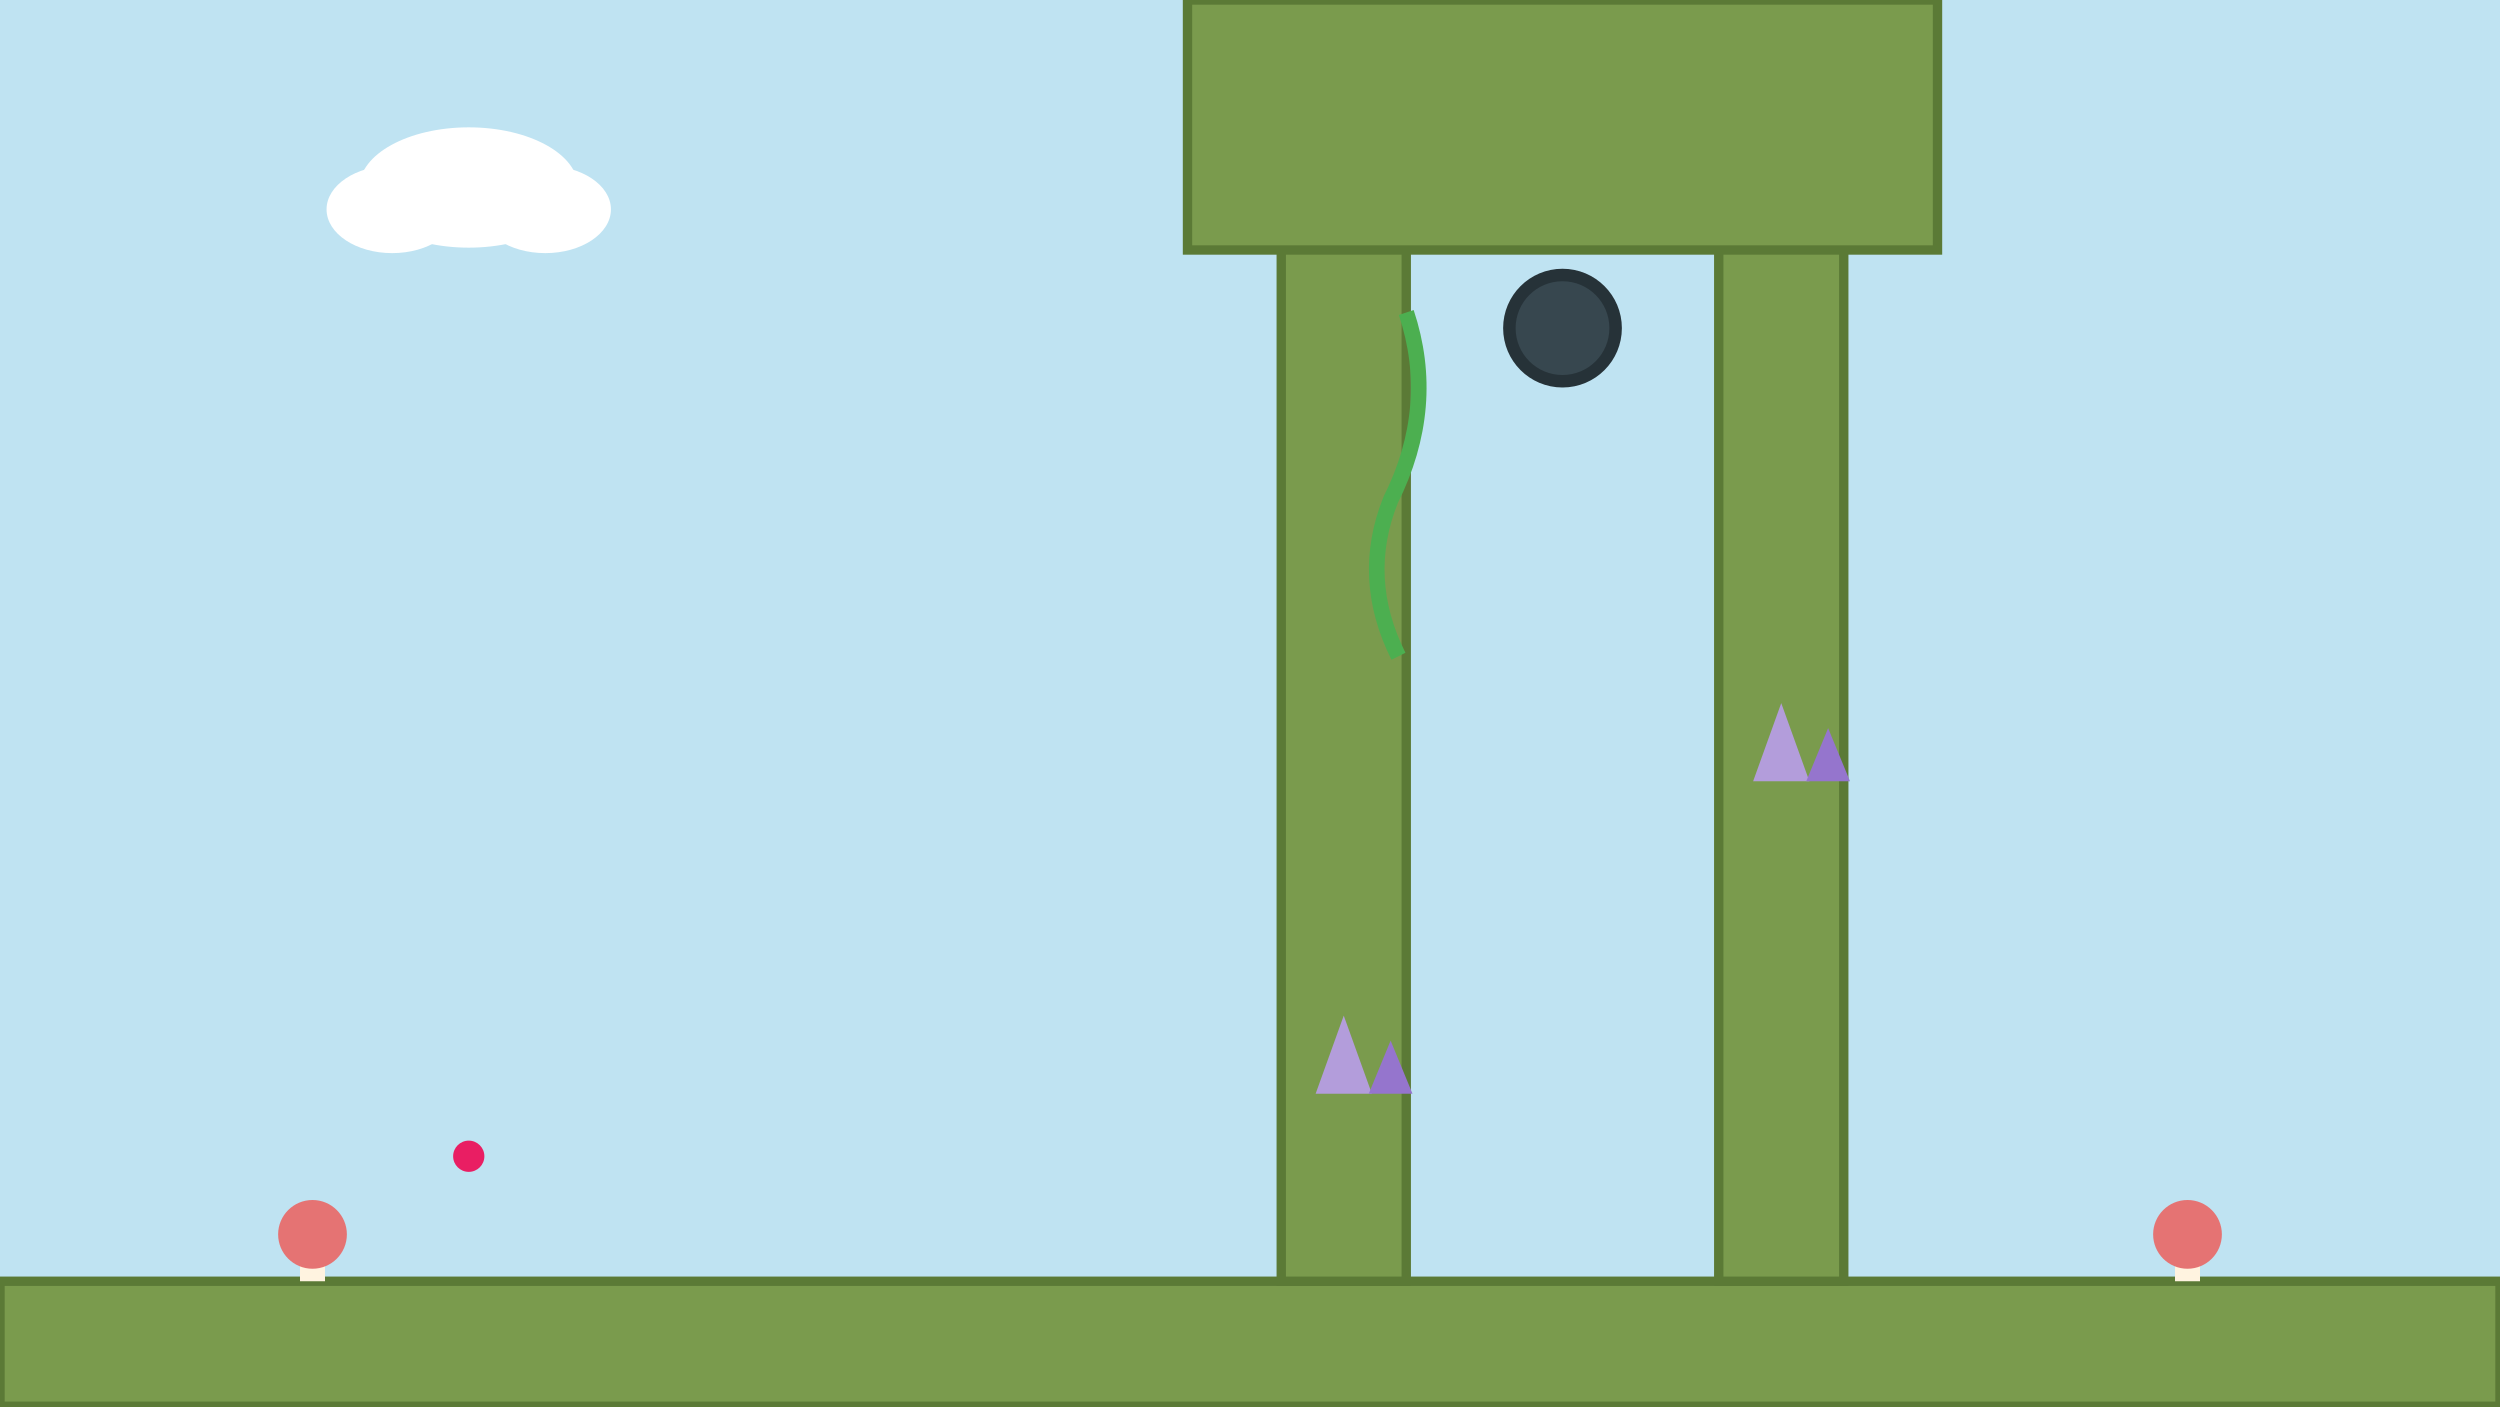
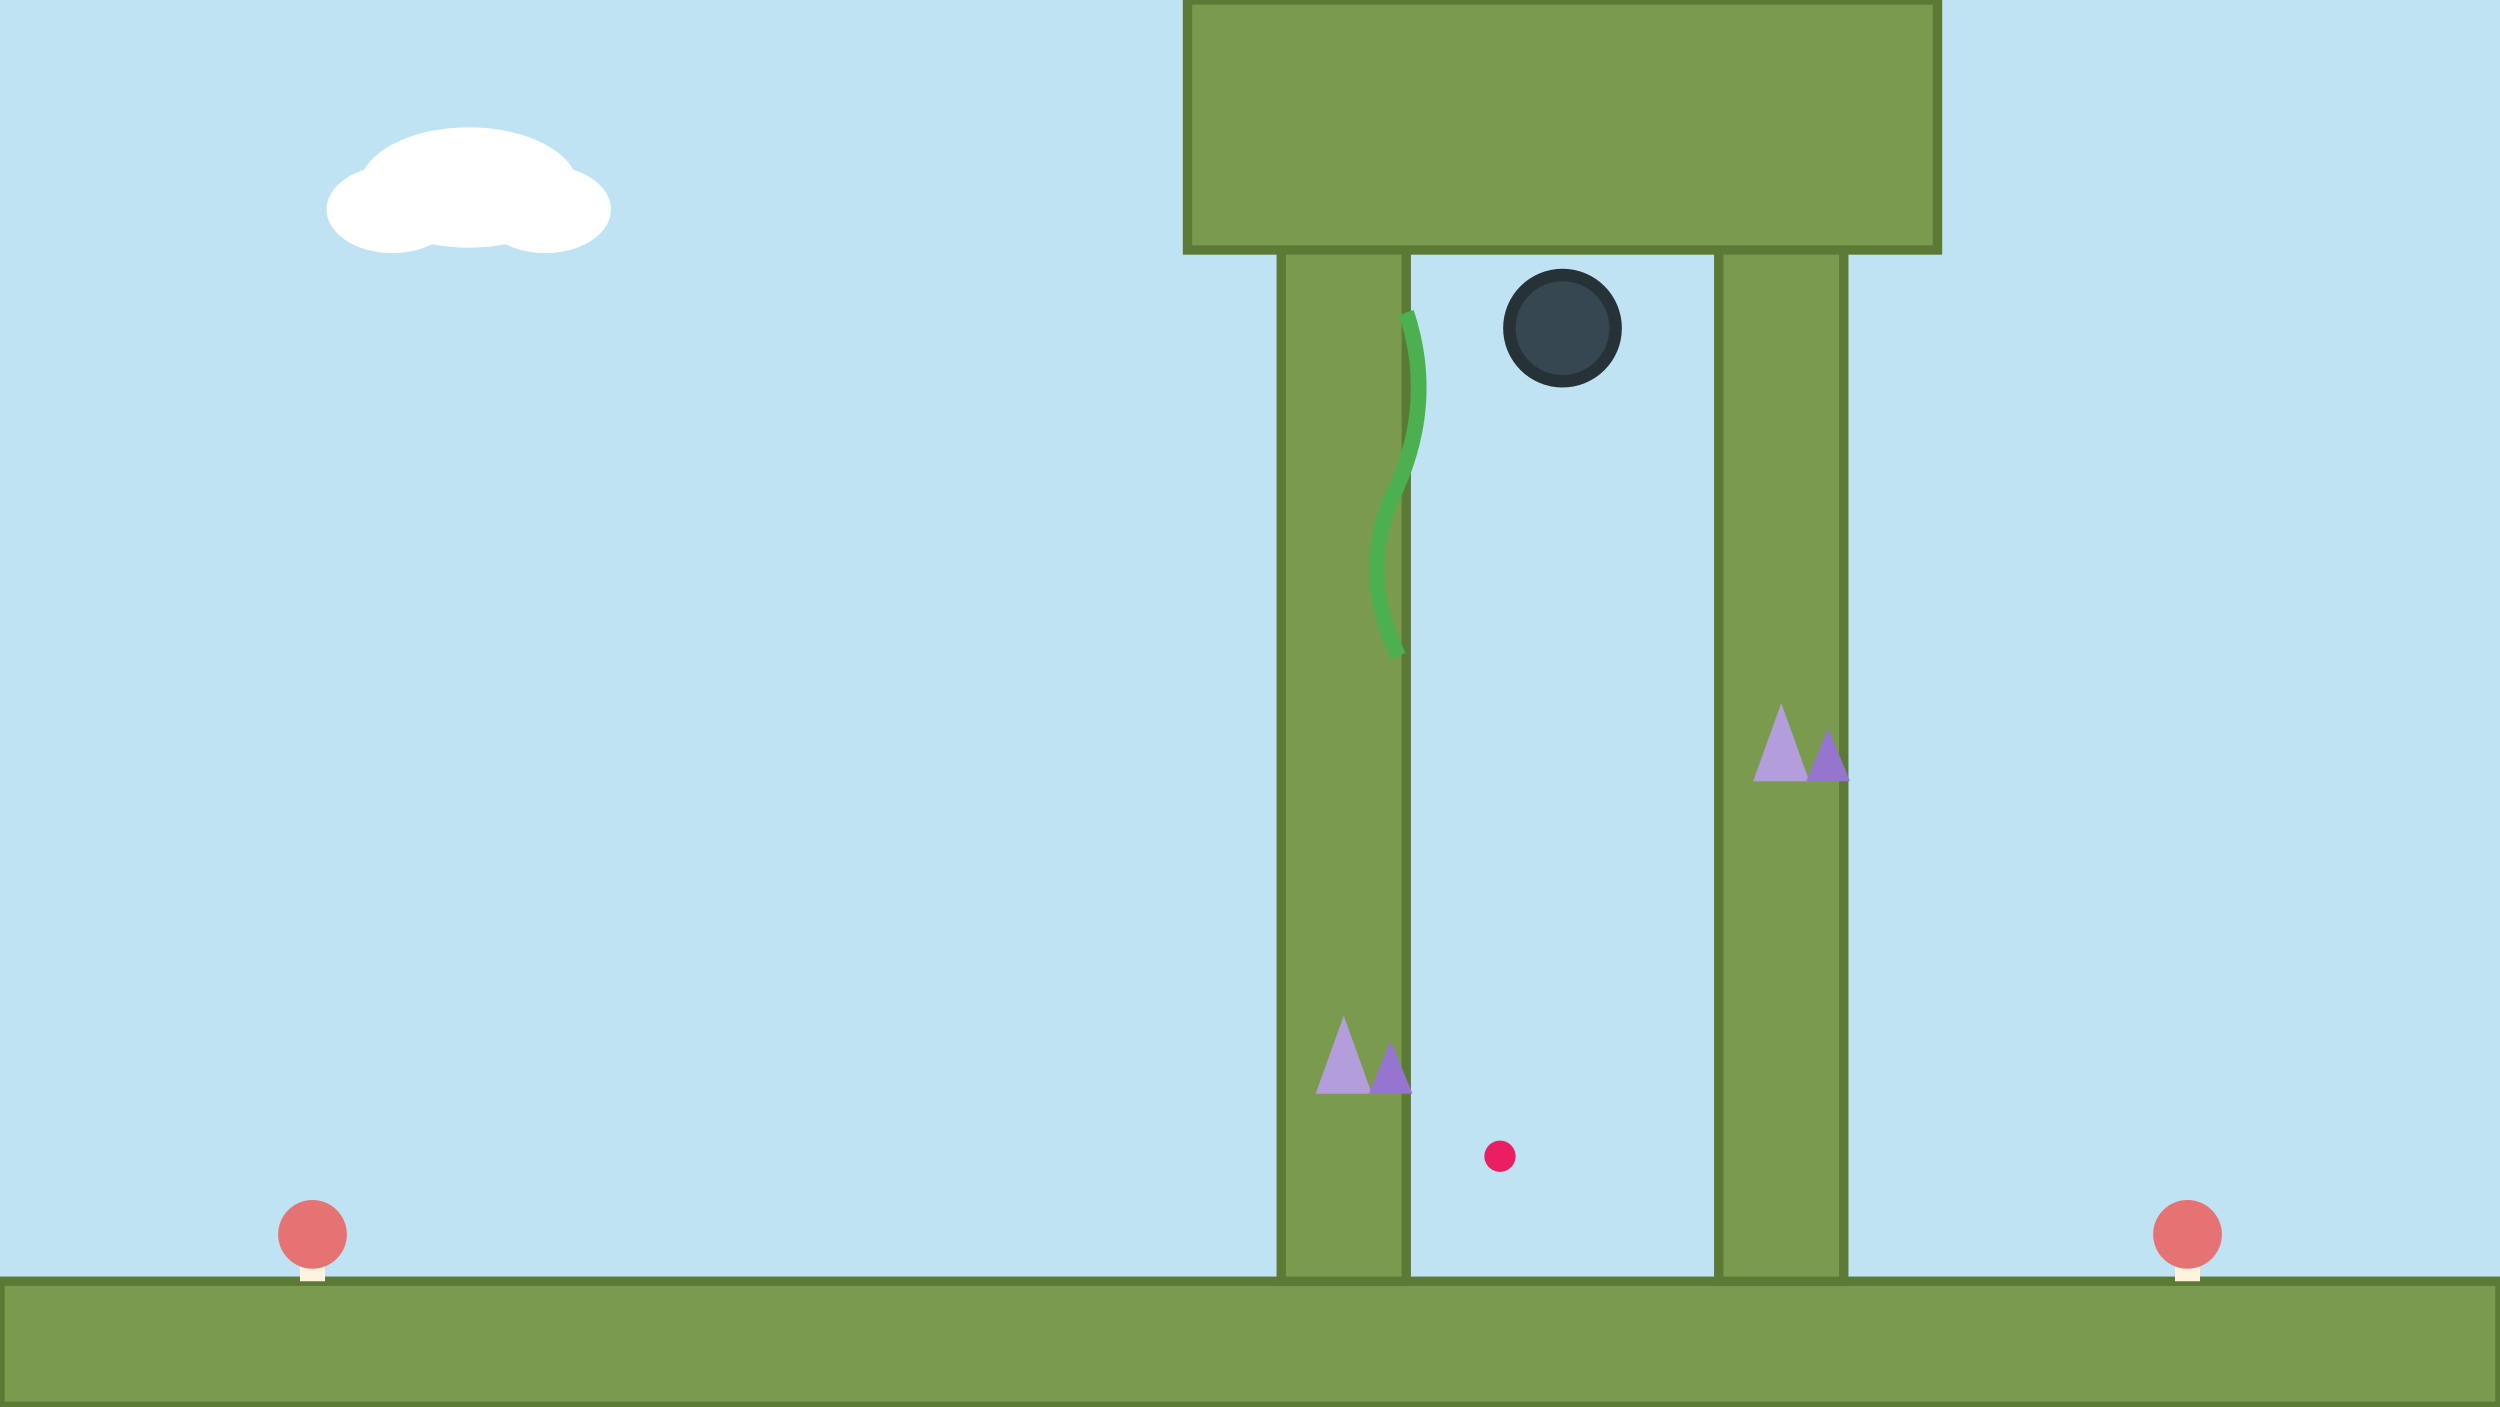
<svg xmlns="http://www.w3.org/2000/svg" width="1600" height="900" viewBox="0 0 1600 900">
  <rect width="1600" height="900" fill="#bfe3f2" />
  <polygon class="boundary" points="0,820 1600,820 1600,900 0,900" fill="#7a9b4d" stroke="#5b7a36" stroke-width="6" />
  <polygon class="boundary" points="820,150 900,150 900,820 820,820" fill="#7a9b4d" stroke="#5b7a36" stroke-width="6" />
  <polygon class="boundary" points="1100,150 1180,150 1180,820 1100,820" fill="#7a9b4d" stroke="#5b7a36" stroke-width="6" />
  <polygon class="boundary" points="760,0 1240,0 1240,160 760,160" fill="#7a9b4d" stroke="#5b7a36" stroke-width="6" />
  <polygon points="860,650 878,700 842,700" fill="#b39ddb" />
  <polygon points="890,666 904,700 876,700" fill="#9575cd" />
  <polygon points="1140,450 1158,500 1122,500" fill="#b39ddb" />
  <polygon points="1170,466 1184,500 1156,500" fill="#9575cd" />
  <rect x="192" y="794" width="16" height="26" fill="#fff3e0" />
  <circle cx="200" cy="790" r="22" fill="#e57373" />
  <rect x="1392" y="794" width="16" height="26" fill="#fff3e0" />
  <circle cx="1400" cy="790" r="22" fill="#e57373" />
  <path d="M900,200 q20,60 -10,120 q-20,50 5,100" stroke="#4caf50" stroke-width="10" fill="none" />
  <g fill="#ffffff">
    <ellipse cx="300" cy="120" rx="70" ry="38.5" />
    <ellipse cx="251.0" cy="134.0" rx="42.0" ry="28.0" />
    <ellipse cx="349.0" cy="134.0" rx="42.0" ry="28.0" />
  </g>
  <circle class="pipe" cx="1000" cy="210" r="34" fill="#37474f" stroke="#263238" stroke-width="8" />
-   <circle class="spawn" cx="300" cy="740" r="10" fill="#e91e63" />
+   <circle class="spawn" cx="960" cy="740" r="10" fill="#e91e63" />
</svg>
